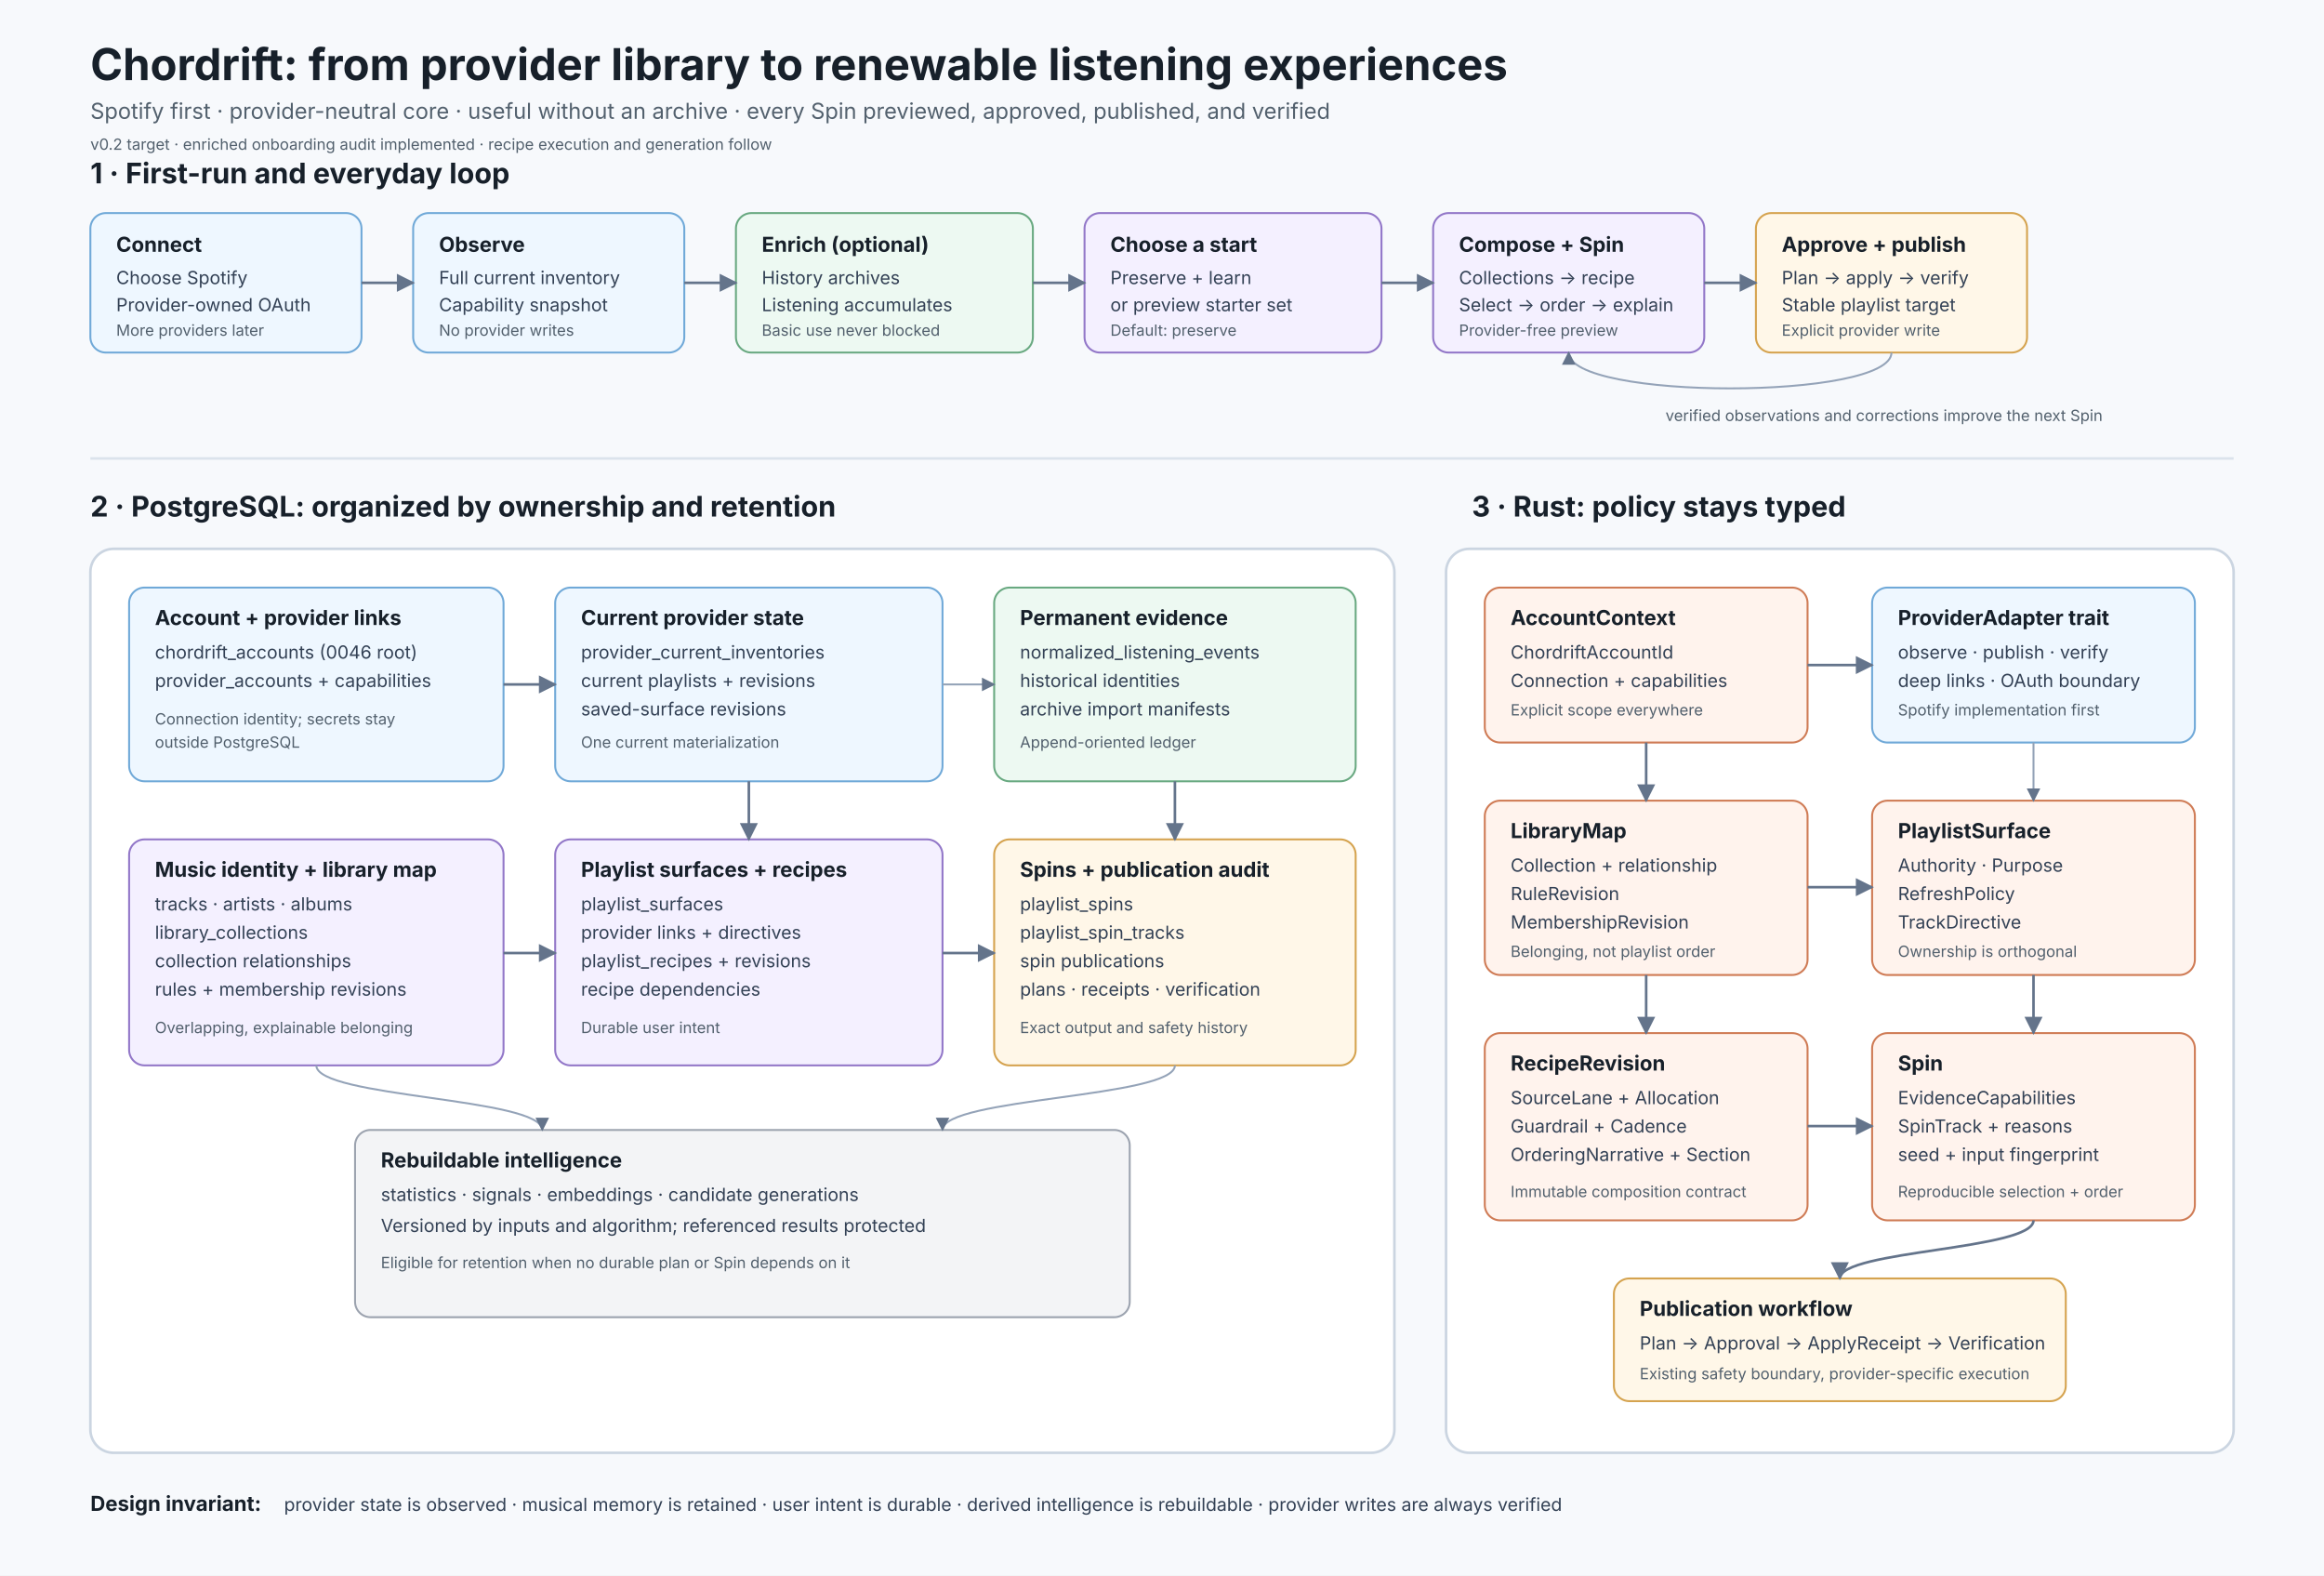
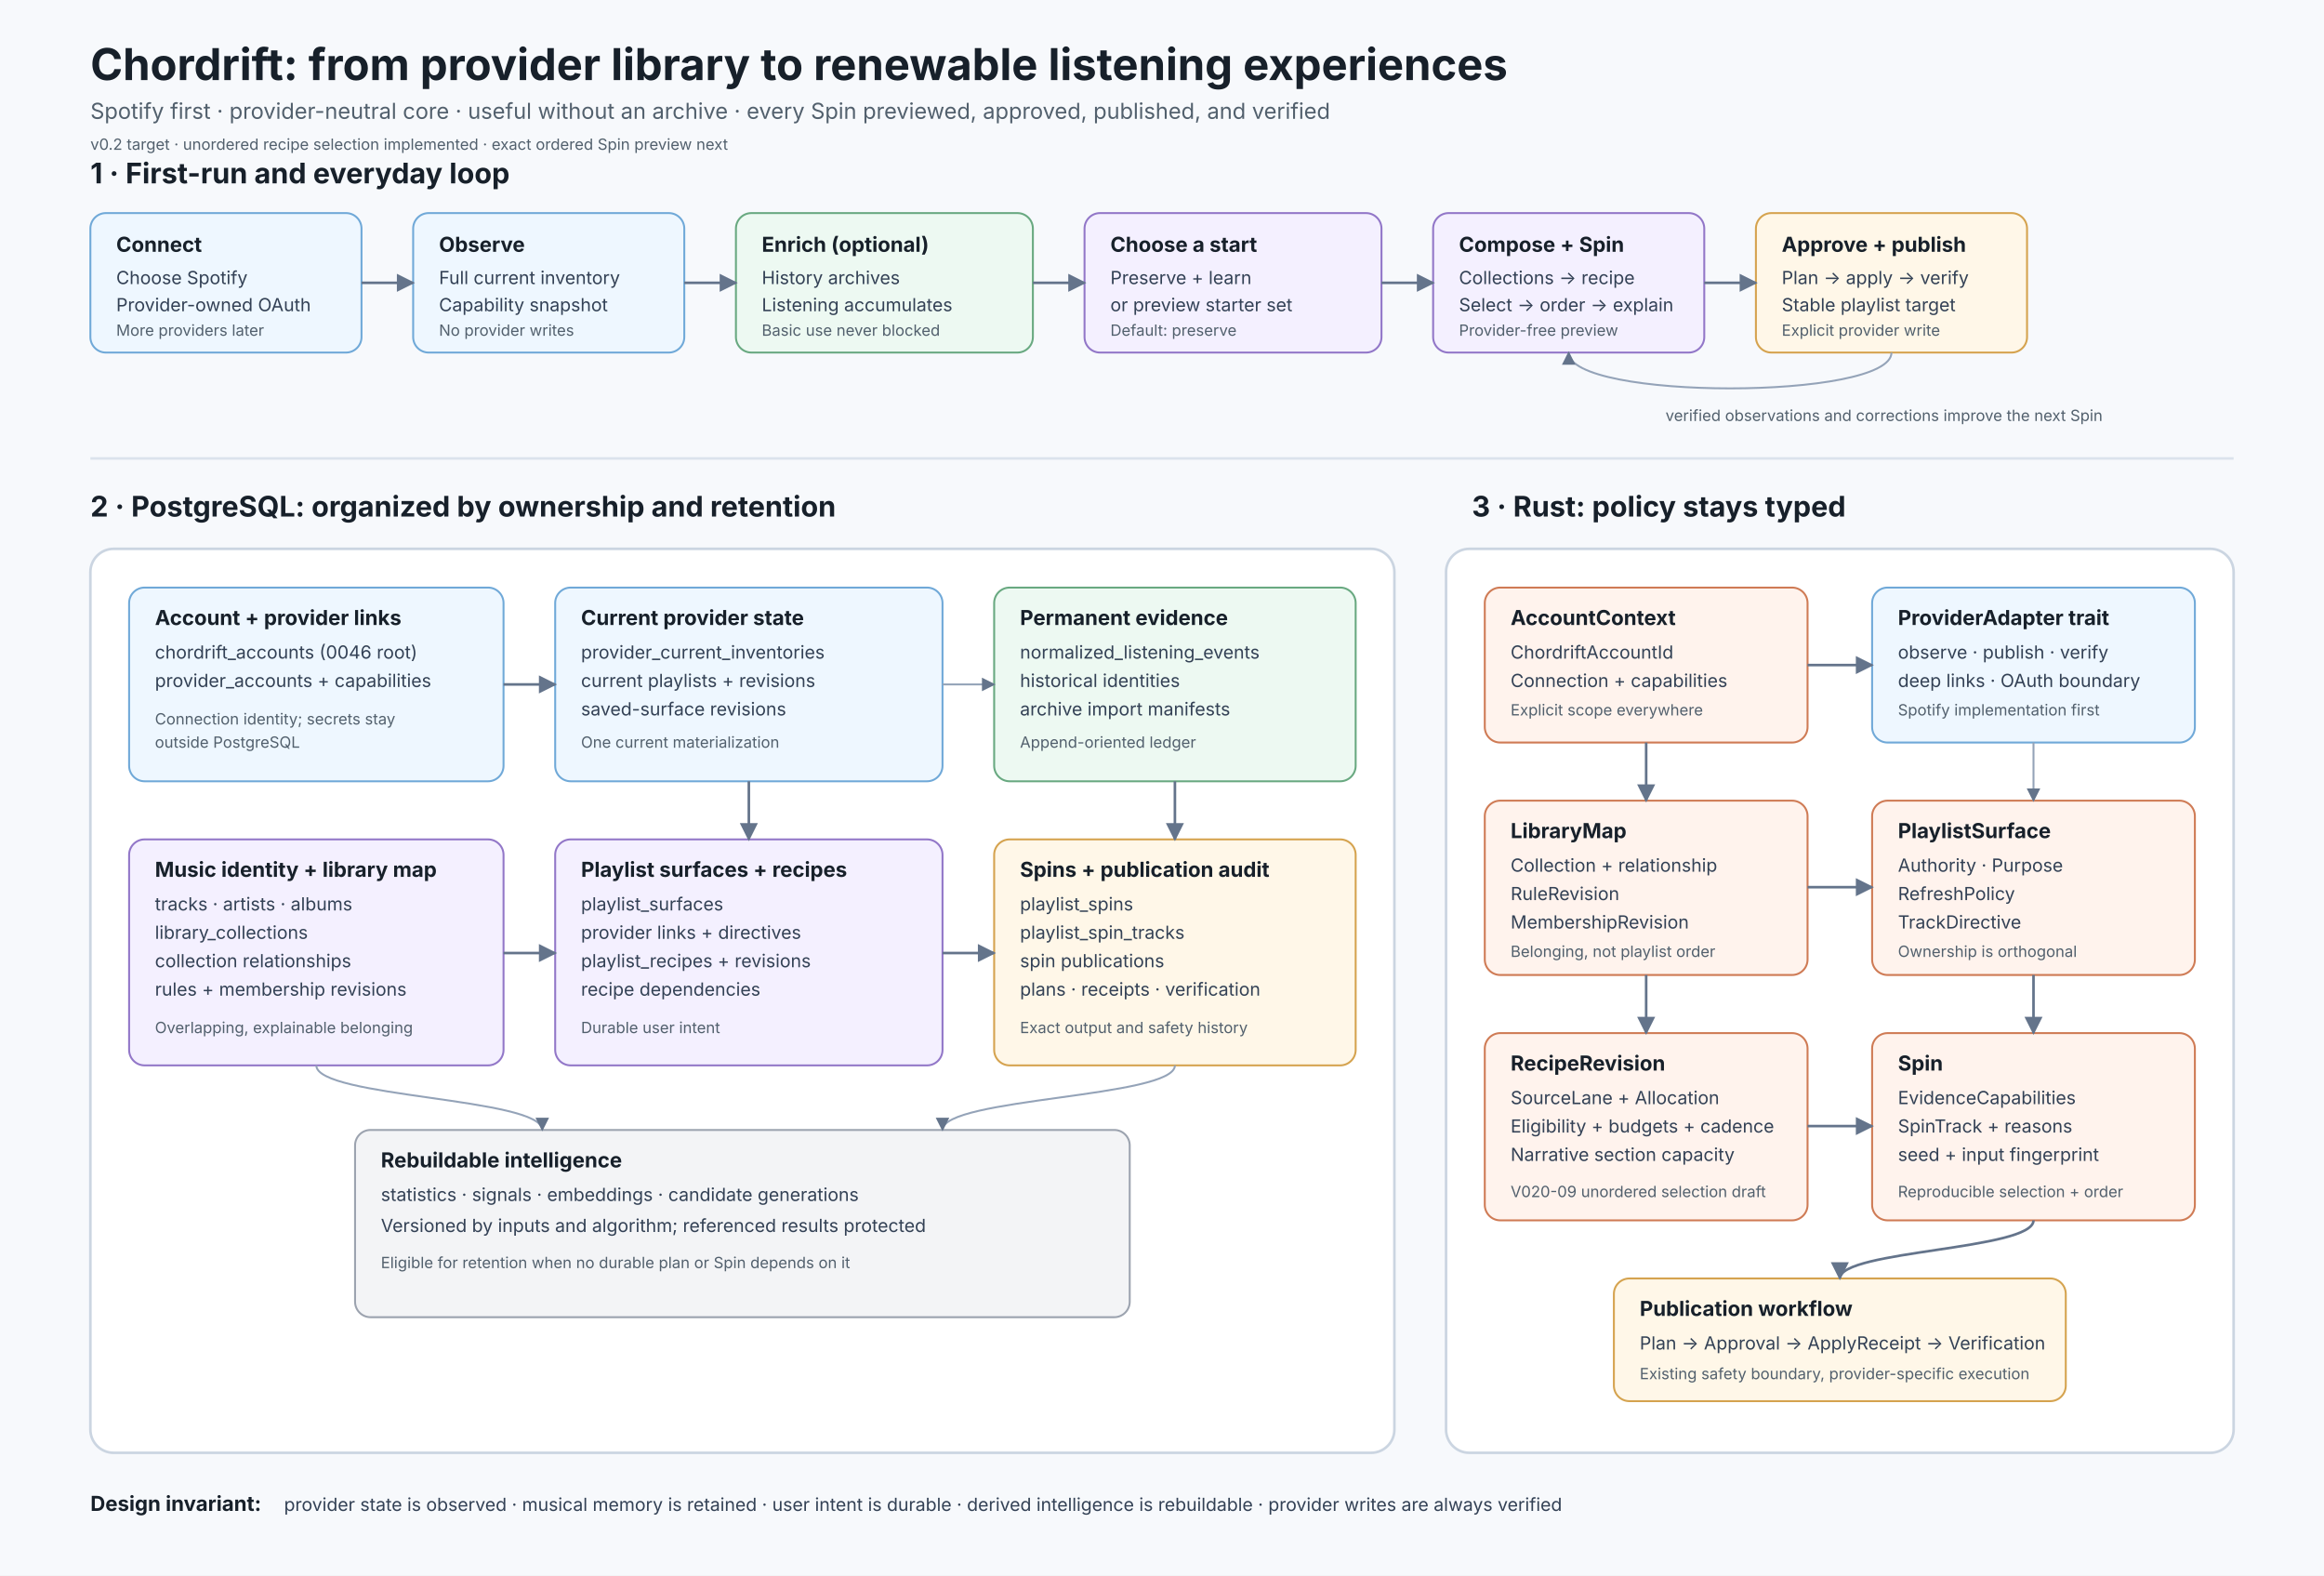
<svg xmlns="http://www.w3.org/2000/svg" width="1800" height="1220" viewBox="0 0 1800 1220" role="img" aria-labelledby="title desc">
  <defs>
    <style>
      text { font-family: ui-sans-serif, -apple-system, BlinkMacSystemFont, "Segoe UI", sans-serif; fill: #17202a; }
      .title { font-size: 34px; font-weight: 700; }
      .subtitle { font-size: 17px; fill: #52606d; }
      .section { font-size: 22px; font-weight: 700; }
      .label { font-size: 16px; font-weight: 700; }
      .body { font-size: 14px; fill: #334155; }
      .small { font-size: 12px; fill: #52606d; }
      .panel { fill: #ffffff; stroke: #cbd5e1; stroke-width: 2; rx: 18; }
      .node { fill: #f8fafc; stroke: #cbd5e1; stroke-width: 1.5; rx: 12; }
      .provider { fill: #eef7ff; stroke: #70a9d8; }
      .intent { fill: #f4f0ff; stroke: #9277c8; }
      .evidence { fill: #edf9f2; stroke: #69a981; }
      .audit { fill: #fff7e8; stroke: #d5a34f; }
      .cache { fill: #f3f4f6; stroke: #9ca3af; }
      .rust { fill: #fff3ed; stroke: #cf7b55; }
      .arrow { fill: none; stroke: #64748b; stroke-width: 2; marker-end: url(#arrow); }
      .soft-arrow { fill: none; stroke: #94a3b8; stroke-width: 1.5; marker-end: url(#arrow); }
      .divider { stroke: #dbe3ec; stroke-width: 2; }
    </style>
    <marker id="arrow" viewBox="0 0 10 10" refX="9" refY="5" markerWidth="7" markerHeight="7" orient="auto-start-reverse">
      <path d="M 0 0 L 10 5 L 0 10 z" fill="#64748b" />
    </marker>
  </defs>
  <rect width="1800" height="1220" fill="#f7f9fc" />
  <text x="70" y="62" class="title">Chordrift: from provider library to renewable listening experiences</text>
  <text x="70" y="92" class="subtitle">Spotify first · provider-neutral core · useful without an archive · every Spin previewed, approved, published, and verified</text>
-   <text x="70" y="116" class="small">v0.2 target · enriched onboarding audit implemented · recipe execution and generation follow</text>
+   <text x="70" y="116" class="small">v0.2 target · unordered recipe selection implemented · exact ordered Spin preview next</text>
  <text x="70" y="142" class="section">1 · First-run and everyday loop</text>
  <g>
    <rect x="70" y="165" width="210" height="108" class="node provider" />
    <text x="90" y="195" class="label">Connect</text>
    <text x="90" y="220" class="body">Choose Spotify</text>
    <text x="90" y="241" class="body">Provider-owned OAuth</text>
    <text x="90" y="260" class="small">More providers later</text>
    <rect x="320" y="165" width="210" height="108" class="node provider" />
    <text x="340" y="195" class="label">Observe</text>
    <text x="340" y="220" class="body">Full current inventory</text>
    <text x="340" y="241" class="body">Capability snapshot</text>
    <text x="340" y="260" class="small">No provider writes</text>
    <rect x="570" y="165" width="230" height="108" class="node evidence" />
    <text x="590" y="195" class="label">Enrich (optional)</text>
    <text x="590" y="220" class="body">History archives</text>
    <text x="590" y="241" class="body">Listening accumulates</text>
    <text x="590" y="260" class="small">Basic use never blocked</text>
    <rect x="840" y="165" width="230" height="108" class="node intent" />
    <text x="860" y="195" class="label">Choose a start</text>
    <text x="860" y="220" class="body">Preserve + learn</text>
    <text x="860" y="241" class="body">or preview starter set</text>
    <text x="860" y="260" class="small">Default: preserve</text>
    <rect x="1110" y="165" width="210" height="108" class="node intent" />
    <text x="1130" y="195" class="label">Compose + Spin</text>
    <text x="1130" y="220" class="body">Collections → recipe</text>
    <text x="1130" y="241" class="body">Select → order → explain</text>
    <text x="1130" y="260" class="small">Provider-free preview</text>
    <rect x="1360" y="165" width="210" height="108" class="node audit" />
    <text x="1380" y="195" class="label">Approve + publish</text>
    <text x="1380" y="220" class="body">Plan → apply → verify</text>
    <text x="1380" y="241" class="body">Stable playlist target</text>
    <text x="1380" y="260" class="small">Explicit provider write</text>
    <path d="M280 219 H320" class="arrow" />
    <path d="M530 219 H570" class="arrow" />
    <path d="M800 219 H840" class="arrow" />
    <path d="M1070 219 H1110" class="arrow" />
    <path d="M1320 219 H1360" class="arrow" />
    <path d="M1465 273 C1465 310 1215 310 1215 273" class="soft-arrow" />
    <text x="1290" y="326" class="small">verified observations and corrections improve the next Spin</text>
  </g>
  <line x1="70" y1="355" x2="1730" y2="355" class="divider" />
  <text x="70" y="400" class="section">2 · PostgreSQL: organized by ownership and retention</text>
  <g>
    <rect x="70" y="425" width="1010" height="700" class="panel" />
    <rect x="100" y="455" width="290" height="150" class="node provider" />
    <text x="120" y="484" class="label">Account + provider links</text>
    <text x="120" y="510" class="body">chordrift_accounts (0046 root)</text>
    <text x="120" y="532" class="body">provider_accounts + capabilities</text>
    <text x="120" y="561" class="small">Connection identity; secrets stay</text>
    <text x="120" y="579" class="small">outside PostgreSQL</text>
    <rect x="430" y="455" width="300" height="150" class="node provider" />
    <text x="450" y="484" class="label">Current provider state</text>
    <text x="450" y="510" class="body">provider_current_inventories</text>
    <text x="450" y="532" class="body">current playlists + revisions</text>
    <text x="450" y="554" class="body">saved-surface revisions</text>
    <text x="450" y="579" class="small">One current materialization</text>
    <rect x="770" y="455" width="280" height="150" class="node evidence" />
    <text x="790" y="484" class="label">Permanent evidence</text>
    <text x="790" y="510" class="body">normalized_listening_events</text>
    <text x="790" y="532" class="body">historical identities</text>
    <text x="790" y="554" class="body">archive import manifests</text>
    <text x="790" y="579" class="small">Append-oriented ledger</text>
    <rect x="100" y="650" width="290" height="175" class="node intent" />
    <text x="120" y="679" class="label">Music identity + library map</text>
    <text x="120" y="705" class="body">tracks · artists · albums</text>
    <text x="120" y="727" class="body">library_collections</text>
    <text x="120" y="749" class="body">collection relationships</text>
    <text x="120" y="771" class="body">rules + membership revisions</text>
    <text x="120" y="800" class="small">Overlapping, explainable belonging</text>
    <rect x="430" y="650" width="300" height="175" class="node intent" />
    <text x="450" y="679" class="label">Playlist surfaces + recipes</text>
    <text x="450" y="705" class="body">playlist_surfaces</text>
    <text x="450" y="727" class="body">provider links + directives</text>
    <text x="450" y="749" class="body">playlist_recipes + revisions</text>
    <text x="450" y="771" class="body">recipe dependencies</text>
    <text x="450" y="800" class="small">Durable user intent</text>
    <rect x="770" y="650" width="280" height="175" class="node audit" />
    <text x="790" y="679" class="label">Spins + publication audit</text>
    <text x="790" y="705" class="body">playlist_spins</text>
    <text x="790" y="727" class="body">playlist_spin_tracks</text>
    <text x="790" y="749" class="body">spin publications</text>
    <text x="790" y="771" class="body">plans · receipts · verification</text>
    <text x="790" y="800" class="small">Exact output and safety history</text>
    <rect x="275" y="875" width="600" height="145" class="node cache" />
    <text x="295" y="904" class="label">Rebuildable intelligence</text>
    <text x="295" y="930" class="body">statistics · signals · embeddings · candidate generations</text>
    <text x="295" y="954" class="body">Versioned by inputs and algorithm; referenced results protected</text>
    <text x="295" y="982" class="small">Eligible for retention when no durable plan or Spin depends on it</text>
    <path d="M390 530 H430" class="arrow" />
    <path d="M730 530 H770" class="soft-arrow" />
    <path d="M580 605 V650" class="arrow" />
    <path d="M910 605 V650" class="arrow" />
    <path d="M390 738 H430" class="arrow" />
    <path d="M730 738 H770" class="arrow" />
    <path d="M245 825 C245 850 420 850 420 875" class="soft-arrow" />
    <path d="M910 825 C910 850 730 850 730 875" class="soft-arrow" />
  </g>
  <text x="1140" y="400" class="section">3 · Rust: policy stays typed</text>
  <g>
    <rect x="1120" y="425" width="610" height="700" class="panel" />
    <rect x="1150" y="455" width="250" height="120" class="node rust" />
    <text x="1170" y="484" class="label">AccountContext</text>
    <text x="1170" y="510" class="body">ChordriftAccountId</text>
    <text x="1170" y="532" class="body">Connection + capabilities</text>
    <text x="1170" y="554" class="small">Explicit scope everywhere</text>
    <rect x="1450" y="455" width="250" height="120" class="node provider" />
    <text x="1470" y="484" class="label">ProviderAdapter trait</text>
    <text x="1470" y="510" class="body">observe · publish · verify</text>
    <text x="1470" y="532" class="body">deep links · OAuth boundary</text>
    <text x="1470" y="554" class="small">Spotify implementation first</text>
    <rect x="1150" y="620" width="250" height="135" class="node rust" />
    <text x="1170" y="649" class="label">LibraryMap</text>
    <text x="1170" y="675" class="body">Collection + relationship</text>
    <text x="1170" y="697" class="body">RuleRevision</text>
    <text x="1170" y="719" class="body">MembershipRevision</text>
    <text x="1170" y="741" class="small">Belonging, not playlist order</text>
    <rect x="1450" y="620" width="250" height="135" class="node rust" />
    <text x="1470" y="649" class="label">PlaylistSurface</text>
    <text x="1470" y="675" class="body">Authority · Purpose</text>
    <text x="1470" y="697" class="body">RefreshPolicy</text>
    <text x="1470" y="719" class="body">TrackDirective</text>
    <text x="1470" y="741" class="small">Ownership is orthogonal</text>
    <rect x="1150" y="800" width="250" height="145" class="node rust" />
    <text x="1170" y="829" class="label">RecipeRevision</text>
    <text x="1170" y="855" class="body">SourceLane + Allocation</text>
-     <text x="1170" y="877" class="body">Guardrail + Cadence</text>
-     <text x="1170" y="899" class="body">OrderingNarrative + Section</text>
-     <text x="1170" y="927" class="small">Immutable composition contract</text>
+     <text x="1170" y="877" class="body">Eligibility + budgets + cadence</text>
+     <text x="1170" y="899" class="body">Narrative section capacity</text>
+     <text x="1170" y="927" class="small">V020-09 unordered selection draft</text>
    <rect x="1450" y="800" width="250" height="145" class="node rust" />
    <text x="1470" y="829" class="label">Spin</text>
    <text x="1470" y="855" class="body">EvidenceCapabilities</text>
    <text x="1470" y="877" class="body">SpinTrack + reasons</text>
    <text x="1470" y="899" class="body">seed + input fingerprint</text>
    <text x="1470" y="927" class="small">Reproducible selection + order</text>
    <rect x="1250" y="990" width="350" height="95" class="node audit" />
    <text x="1270" y="1019" class="label">Publication workflow</text>
    <text x="1270" y="1045" class="body">Plan → Approval → ApplyReceipt → Verification</text>
    <text x="1270" y="1068" class="small">Existing safety boundary, provider-specific execution</text>
    <path d="M1400 515 H1450" class="arrow" />
    <path d="M1275 575 V620" class="arrow" />
    <path d="M1575 575 V620" class="soft-arrow" />
    <path d="M1400 687 H1450" class="arrow" />
    <path d="M1275 755 V800" class="arrow" />
    <path d="M1575 755 V800" class="arrow" />
    <path d="M1400 872 H1450" class="arrow" />
    <path d="M1575 945 C1575 968 1425 968 1425 990" class="arrow" />
  </g>
  <text x="70" y="1170" class="label">Design invariant:</text>
  <text x="220" y="1170" class="body">provider state is observed · musical memory is retained · user intent is durable · derived intelligence is rebuildable · provider writes are always verified</text>
</svg>
